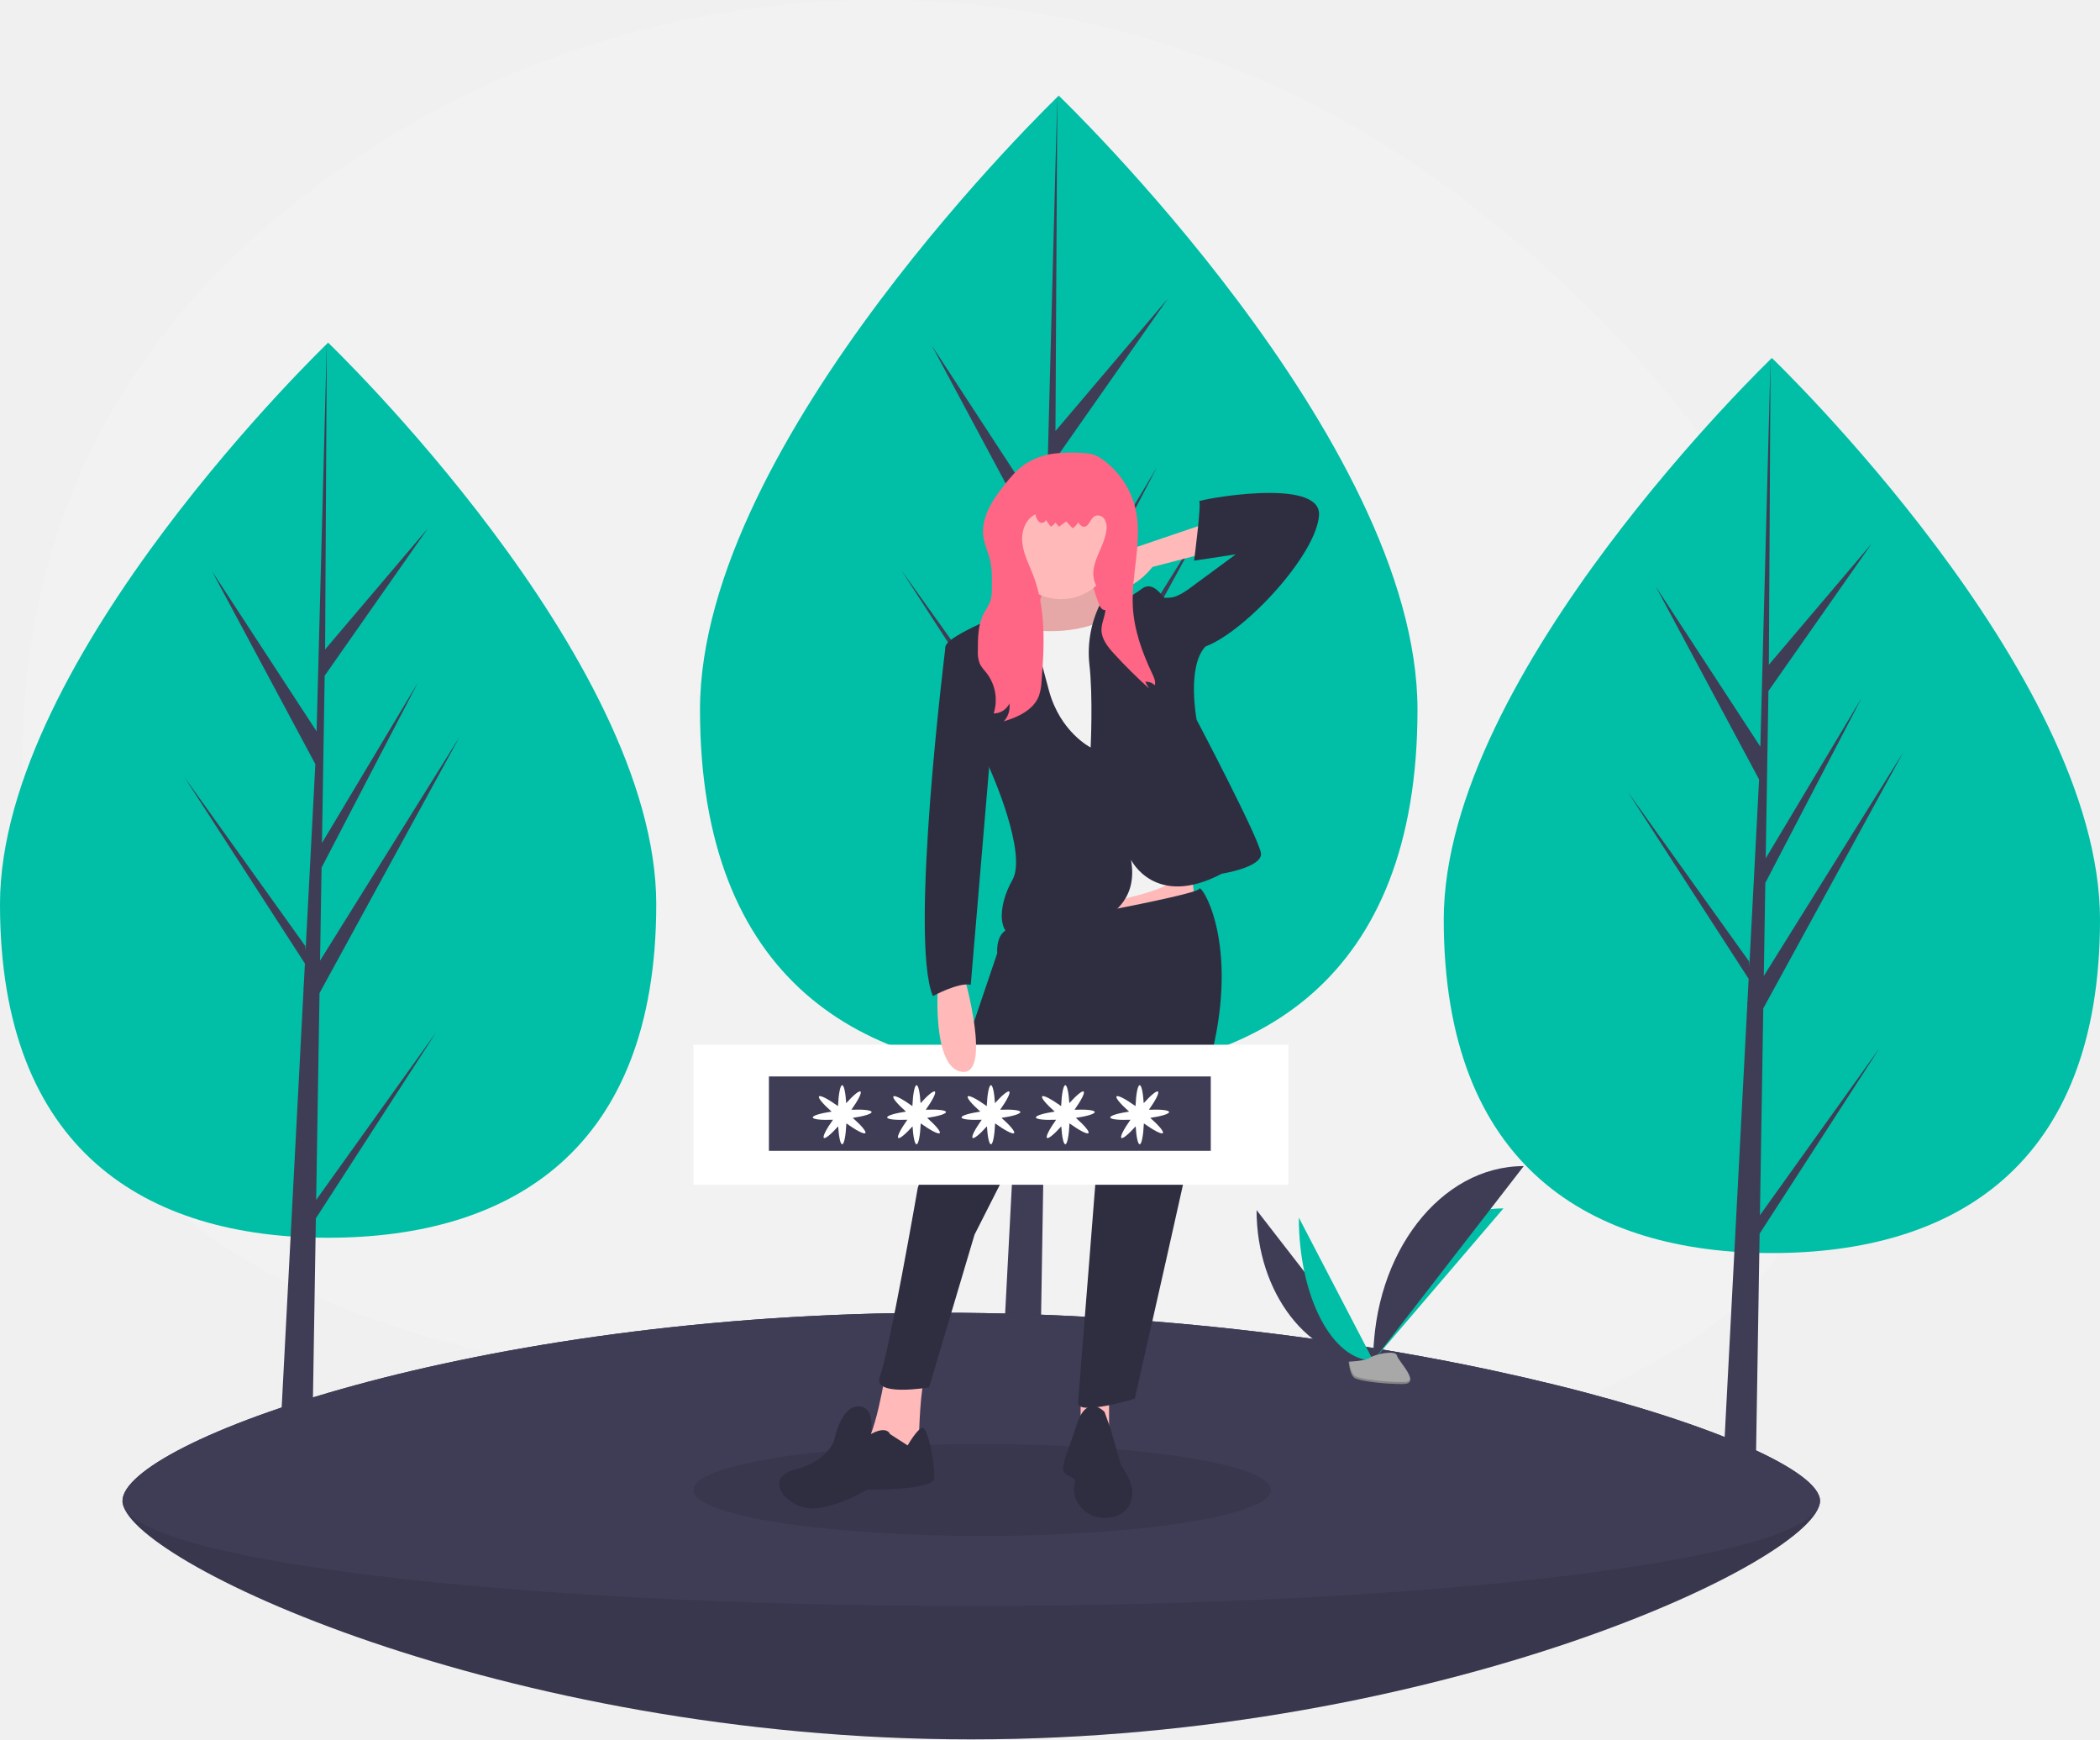
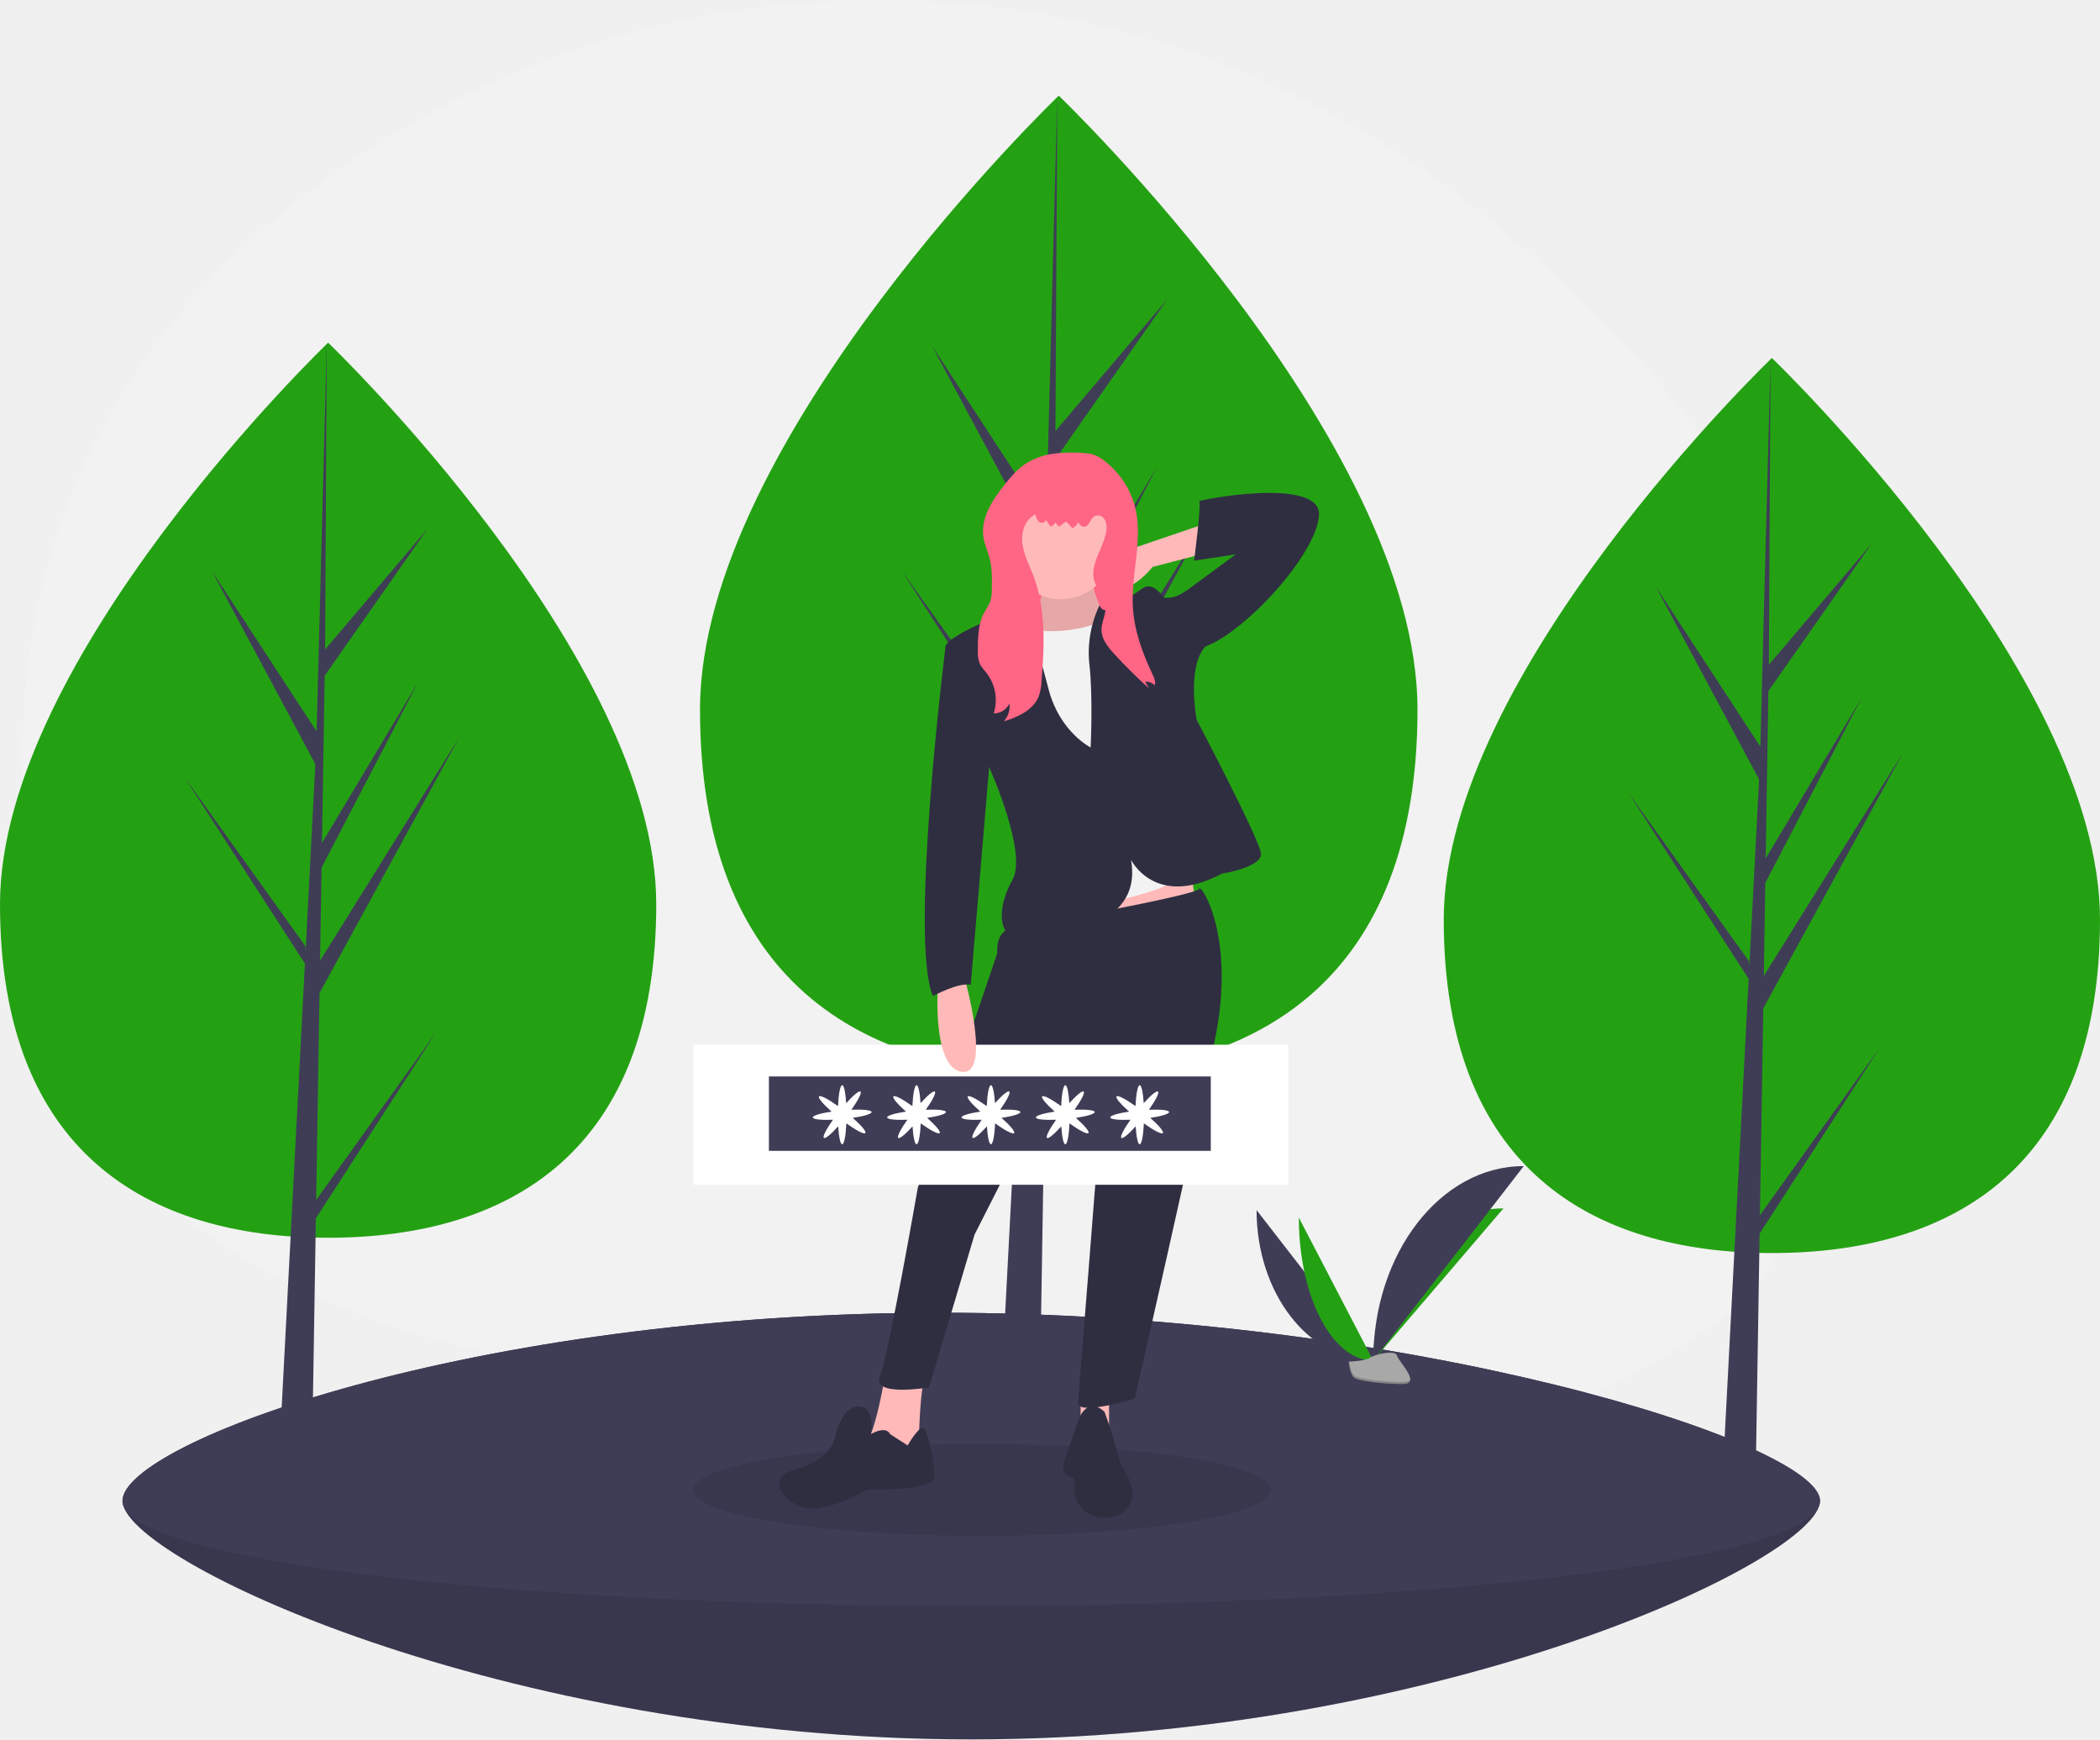
<svg xmlns="http://www.w3.org/2000/svg" id="f7dcc58f-beb5-4050-9d04-9a029c12a87b" data-name="Layer 1" width="960" height="794.981" viewBox="0 0 960 794.981">
  <path d="M968.81,506.952c-5.27,45.15-16.22,81.4-31.25,110.31-20,38.52-54.21,54.04-84.77,70.28a193.277,193.277,0,0,1-27.46,11.94c-55.61,19.3-117.85,14.18-166.74,3.99a657.297,657.297,0,0,0-104.09-13.16q-14.97-.675-29.97-.67c-15.42.02-293.07,5.29-360.67-131.57-16.69-33.76-28.13-75-32.24-125.27-11.63-142.12,52.29-235.46,134.74-296.47,155.97-115.41,369.76-110.57,523.43,7.88C892.15,223.112,987.99,342.522,968.81,506.952Z" transform="translate(-120 -52.50941)" fill="#f2f2f2" />
-   <path d="M420,465.807c0,112.967-67.157,152.411-150,152.411s-150-39.444-150-152.411S270,209.127,270,209.127,420,352.839,420,465.807Z" transform="translate(-120 -52.50941)" fill="#00bfa6" />
+   <path d="M420,465.807c0,112.967-67.157,152.411-150,152.411s-150-39.444-150-152.411S270,209.127,270,209.127,420,352.839,420,465.807Z" transform="translate(-120 -52.50941)" fill="#24a113" />
  <polygon points="144.536 548.428 146.072 453.884 210.006 336.921 146.313 439.053 147.003 396.543 191.066 311.921 147.186 385.293 147.186 385.293 148.428 308.836 195.612 241.466 148.623 296.813 149.399 156.618 144.522 342.211 144.923 334.555 96.951 261.126 144.154 349.252 139.684 434.642 139.551 432.375 84.248 355.102 139.383 440.382 138.824 451.061 138.724 451.221 138.77 452.098 127.43 668.739 142.581 668.739 144.399 556.84 199.399 471.769 144.536 548.428" fill="#3f3d56" />
-   <path d="M1080,472.807c0,112.967-67.157,152.411-150,152.411s-150-39.444-150-152.411S930,216.127,930,216.127,1080,359.839,1080,472.807Z" transform="translate(-120 -52.50941)" fill="#00bfa6" />
+   <path d="M1080,472.807c0,112.967-67.157,152.411-150,152.411s-150-39.444-150-152.411S930,216.127,930,216.127,1080,359.839,1080,472.807Z" transform="translate(-120 -52.50941)" fill="#24a113" />
  <polygon points="804.536 555.428 806.072 460.884 870.006 343.921 806.313 446.053 807.003 403.543 851.066 318.921 807.186 392.293 807.186 392.293 808.428 315.836 855.612 248.466 808.623 303.813 809.399 163.618 804.522 349.211 804.923 341.555 756.951 268.126 804.154 356.252 799.684 441.642 799.551 439.375 744.248 362.102 799.383 447.382 798.824 458.061 798.724 458.221 798.77 459.098 787.43 675.739 802.581 675.739 804.399 563.84 859.399 478.769 804.536 555.428" fill="#3f3d56" />
-   <path d="M768,376.864c0,123.511-73.425,166.636-164,166.636S440,500.375,440,376.864,604,96.228,604,96.228,768,253.353,768,376.864Z" transform="translate(-120 -52.50941)" fill="#00bfa6" />
+   <path d="M768,376.864c0,123.511-73.425,166.636-164,166.636S440,500.375,440,376.864,604,96.228,604,96.228,768,253.353,768,376.864Z" transform="translate(-120 -52.50941)" fill="#24a113" />
  <polygon points="478.026 472.098 479.705 368.73 549.606 240.85 479.969 352.515 480.724 306.037 528.899 213.517 480.923 293.737 480.923 293.737 482.281 210.144 533.869 136.486 482.495 196.999 483.343 43.719 478.011 246.634 478.449 238.263 426 157.981 477.608 254.332 472.721 347.692 472.576 345.213 412.111 260.729 472.393 353.968 471.781 365.643 471.672 365.819 471.722 366.777 459.323 603.638 475.889 603.638 477.876 481.295 538.01 388.284 478.026 472.098" fill="#3f3d56" />
  <path d="M952,738.491c0,26.51-173.714,109-388,109s-388-82.49-388-109,159.714-86,374-86S952,711.981,952,738.491Z" transform="translate(-120 -52.50941)" fill="#3f3d56" />
  <path d="M952,738.491c0,26.51-173.714,109-388,109s-388-82.49-388-109,159.714-86,374-86S952,711.981,952,738.491Z" transform="translate(-120 -52.50941)" opacity="0.1" />
  <path d="M952,738.491c0,26.51-173.714,48-388,48s-388-21.49-388-48,159.714-86,374-86S952,711.981,952,738.491Z" transform="translate(-120 -52.50941)" fill="#3f3d56" />
  <path d="M694.429,605.571c0,38.029,23.857,68.802,53.341,68.802" transform="translate(-120 -52.50941)" fill="#3f3d56" />
-   <path d="M747.769,674.373c0-38.456,26.623-69.575,59.525-69.575" transform="translate(-120 -52.50941)" fill="#00bfa6" />
-   <path d="M713.755,609.019c0,36.124,15.213,65.354,34.014,65.354" transform="translate(-120 -52.50941)" fill="#00bfa6" />
+   <path d="M747.769,674.373c0-38.456,26.623-69.575,59.525-69.575" transform="translate(-120 -52.50941)" fill="#24a113" />
+   <path d="M713.755,609.019c0,36.124,15.213,65.354,34.014,65.354" transform="translate(-120 -52.50941)" fill="#24a113" />
  <path d="M747.769,674.373c0-49.139,30.773-88.901,68.802-88.901" transform="translate(-120 -52.50941)" fill="#3f3d56" />
  <path d="M736.548,674.858s7.565-.233,9.844-1.856,11.636-3.562,12.202-.958,11.368,12.949,2.828,13.018-19.844-1.33-22.119-2.716S736.548,674.858,736.548,674.858Z" transform="translate(-120 -52.50941)" fill="#a8a8a8" />
  <path d="M761.574,684.155c-8.54.069-19.844-1.33-22.119-2.716-1.733-1.056-2.423-4.843-2.654-6.59-.16.007-.253.01-.253.01s.479,6.101,2.755,7.487,13.579,2.785,22.119,2.716c2.465-.02,3.317-.897,3.27-2.196C764.349,683.65,763.409,684.14,761.574,684.155Z" transform="translate(-120 -52.50941)" opacity="0.2" />
  <ellipse cx="449" cy="680.981" rx="132" ry="21" opacity="0.1" />
  <rect x="494" y="633.981" width="13" height="30" fill="#ffb9b9" />
  <rect x="458" y="228.981" width="50" height="90" fill="#ff6584" />
  <polygon points="544.721 399.312 546.451 413.157 500.88 427.001 495.111 401.62 544.721 399.312" fill="#ffb9b9" />
  <path d="M597.229,318.569s-1.154,10.383-3.461,10.383-10.383,4.038-10.383,4.038l-2.307,10.96,16.152,9.807,26.535-2.884,7.499-11.537-7.499-7.499s-6.345-13.844-4.038-16.729S597.229,318.569,597.229,318.569Z" transform="translate(-120 -52.50941)" fill="#ffb9b9" />
  <path d="M597.229,318.569s-1.154,10.383-3.461,10.383-10.383,4.038-10.383,4.038l-2.307,10.96,16.152,9.807,26.535-2.884,7.499-11.537-7.499-7.499s-6.345-13.844-4.038-16.729S597.229,318.569,597.229,318.569Z" transform="translate(-120 -52.50941)" opacity="0.1" />
  <path d="M525.122,677.948s-5.192,34.611-11.537,36.919,24.228,6.345,24.228,6.345l2.307-12.691s.577-23.074,2.884-26.535S525.122,677.948,525.122,677.948Z" transform="translate(-120 -52.50941)" fill="#ffb9b9" />
  <path d="M583.961,476.627s83.644-14.998,84.221-17.882,17.306,21.92,6.922,70.376S638.762,691.793,638.762,691.793s-26.535,8.076-25.958,1.731,9.23-116.524,9.23-116.524L616.265,530.274l-9.807,5.769L565.502,616.802,544.735,686.601s-26.535,4.615-22.497-5.192,17.306-85.951,17.306-85.951l36.342-107.295S574.731,476.627,583.961,476.627Z" transform="translate(-120 -52.50941)" fill="#2f2e41" />
  <circle cx="485.016" cy="249.619" r="24.228" fill="#ffb9b9" />
  <path d="M630.109,332.413s-11.537,10.96-38.649,8.076,7.499,61.723,7.499,61.723L609.919,467.397s48.456-5.769,50.186-16.729S630.109,332.413,630.109,332.413Z" transform="translate(-120 -52.50941)" fill="#f2f2f2" />
  <path d="M618.572,394.137s-13.844-6.922-19.036-25.958-9.807-38.649-12.691-38.072c-2.435.487-25.021,9.199-32.341,15.024-1.35,1.074-2.18,2.05-2.27,2.858-.577,5.192,20.767,57.108,20.767,57.108s16.729,37.495,9.807,49.609-7.499,27.689,5.192,26.535,54.801-3.461,49.033-35.765c0,0,10.96,22.497,41.533,6.345,0,0,18.459-2.884,17.882-9.23S667.028,381.446,667.028,381.446s-4.615-24.228,4.038-33.458l-19.613-23.074s-4.615-6.922-9.23-3.461-14.998,9.23-16.729,9.807-2.868-2.073-2.868-2.073a50.154,50.154,0,0,0-4.631,26.878C619.726,371.062,618.572,394.137,618.572,394.137Z" transform="translate(-120 -52.50941)" fill="#2f2e41" />
  <path d="M526.853,707.945s-1.288-4.038-8.72,0c0,0,2.375-12.691-5.701-12.691S501.471,710.252,501.471,710.252s-2.307,9.807-17.882,13.844-3.461,17.882,7.499,17.882,25.382-8.653,25.382-8.653,29.996.577,30.573-5.192-2.884-23.074-5.192-23.074-6.922,8.076-6.922,8.076Z" transform="translate(-120 -52.50941)" fill="#2f2e41" />
  <path d="M624.918,697.793s-8.076-8.653-12.691,5.769-8.076,20.19-5.192,22.497,5.192,1.154,4.038,5.769,3.461,14.421,13.844,14.421,13.268-7.499,12.691-12.691-5.192-11.537-5.192-11.537l-4.615-16.152Z" transform="translate(-120 -52.50941)" fill="#2f2e41" />
  <path d="M670.489,292.033l-30.573,10.383s-27.689,16.152-15.575,19.613,22.497-10.383,22.497-10.383l26.535-6.922Z" transform="translate(-120 -52.50941)" fill="#ffb9b9" />
  <path d="M588.532,264.663c-3.63,2.487-6.52,5.893-9.267,9.329-5.583,6.983-11.052,15.323-9.677,24.157.522,3.355,2.014,6.478,2.853,9.768,1.133,4.44,1.058,9.087.977,13.669a18.459,18.459,0,0,1-.715,5.764,37.991,37.991,0,0,1-2.842,5.254c-2.778,5.175-2.846,11.323-2.849,17.197a14.666,14.666,0,0,0,.791,5.832c.759,1.766,2.171,3.151,3.342,4.675a20.165,20.165,0,0,1,3.108,18.269,7.914,7.914,0,0,0,7.19-4.534,10.024,10.024,0,0,1-2.563,8.152c6.603-1.962,13.682-5.271,16.092-11.724a24.847,24.847,0,0,0,1.185-6.776c1.282-16.188,2.014-32.981-3.791-48.146-1.857-4.852-4.385-9.548-5.008-14.706s1.281-11.118,6.019-13.248a5.464,5.464,0,0,0,1.65,3.476c1.055.783,3.005.292,3.024-1.022l2.289,3.187a5.592,5.592,0,0,0,2.174-1.896l1.569,1.921,3.337-2.428,2.898,3.125a6.166,6.166,0,0,0,2.544-2.769c.623.931,1.394,1.955,2.51,2.056,2.43.22,2.932-3.637,5.055-4.84a3.583,3.583,0,0,1,4.472,1.355,7.299,7.299,0,0,1,.9,4.943c-.879,7.932-7.647,15.17-5.64,22.894,1.128,4.343,4.929,7.826,5.215,12.305.229,3.579-1.875,6.965-1.843,10.551.038,4.203,2.941,7.772,5.776,10.875q7.568,8.284,15.931,15.792l-1.722-3.013a5.592,5.592,0,0,1,4.386,1.613c.495-1.732-.326-3.537-1.1-5.163-4.638-9.739-8.382-20.108-8.941-30.88-.777-14.973,4.606-30.18,1.194-44.78a38.655,38.655,0,0,0-13.029-20.828c-3.156-2.598-5.548-4.154-9.635-4.44a72.721,72.721,0,0,0-13.725.108A31.418,31.418,0,0,0,588.532,264.663Z" transform="translate(-120 -52.50941)" fill="#ff6584" />
  <path d="M646.838,325.491s6.345.577,9.23,0,6.922-3.461,6.922-3.461l21.92-16.152-19.036,2.884s3.461-26.535,2.307-27.112,55.955-11.537,54.801,6.345-33.458,53.071-51.917,59.993L658.952,349.719Z" transform="translate(-120 -52.50941)" fill="#2f2e41" />
  <rect x="317" y="477.491" width="272" height="64" fill="#fff" />
  <rect x="351.5" y="491.991" width="202" height="34" fill="#3f3d56" />
  <path d="M518.442,560.754c-.081-.872-3.937-1.26-9.228-1.042,3.066-4.317,4.842-7.762,4.155-8.305-.648-.512-3.3,1.701-6.529,5.296C506.535,551.881,505.826,548.5,505,548.5c-.901,0-1.662,4.023-1.913,9.551-4.493-3.231-8.122-5.128-8.68-4.421-.533.675,1.895,3.526,5.756,6.936-5.095.756-8.685,1.823-8.605,2.679.081.872,3.937,1.26,9.228,1.042-3.066,4.317-4.842,7.762-4.155,8.305.648.512,3.3-1.701,6.529-5.296C503.465,572.119,504.174,575.5,505,575.5c.901,0,1.662-4.023,1.913-9.551,4.493,3.231,8.122,5.128,8.68,4.421.533-.675-1.895-3.526-5.756-6.936C514.932,562.677,518.522,561.61,518.442,560.754Z" transform="translate(-120 -52.50941)" fill="#fff" />
  <path d="M552.442,560.754c-.081-.872-3.937-1.26-9.228-1.042,3.066-4.317,4.842-7.762,4.155-8.305-.648-.512-3.3,1.701-6.529,5.296C540.535,551.881,539.826,548.5,539,548.5c-.901,0-1.662,4.023-1.913,9.551-4.493-3.231-8.122-5.128-8.68-4.421-.533.675,1.895,3.526,5.756,6.936-5.095.756-8.685,1.823-8.605,2.679.081.872,3.937,1.26,9.228,1.042-3.066,4.317-4.842,7.762-4.155,8.305.648.512,3.3-1.701,6.529-5.296C537.465,572.119,538.174,575.5,539,575.5c.901,0,1.662-4.023,1.913-9.551,4.493,3.231,8.122,5.128,8.68,4.421.533-.675-1.895-3.526-5.756-6.936C548.932,562.677,552.522,561.61,552.442,560.754Z" transform="translate(-120 -52.50941)" fill="#fff" />
  <path d="M586.442,560.754c-.081-.872-3.937-1.26-9.228-1.042,3.066-4.317,4.842-7.762,4.155-8.305-.648-.512-3.3,1.701-6.529,5.296C574.535,551.881,573.826,548.5,573,548.5c-.901,0-1.662,4.023-1.913,9.551-4.493-3.231-8.122-5.128-8.68-4.421-.533.675,1.895,3.526,5.756,6.936-5.095.756-8.685,1.823-8.605,2.679.081.872,3.937,1.26,9.228,1.042-3.066,4.317-4.842,7.762-4.155,8.305.648.512,3.3-1.701,6.529-5.296C571.465,572.119,572.174,575.5,573,575.5c.901,0,1.662-4.023,1.913-9.551,4.493,3.231,8.122,5.128,8.68,4.421.533-.675-1.895-3.526-5.756-6.936C582.932,562.677,586.522,561.61,586.442,560.754Z" transform="translate(-120 -52.50941)" fill="#fff" />
  <path d="M620.442,560.754c-.081-.872-3.937-1.26-9.228-1.042,3.066-4.317,4.842-7.762,4.155-8.305-.648-.512-3.3,1.701-6.529,5.296C608.535,551.881,607.826,548.5,607,548.5c-.901,0-1.662,4.023-1.913,9.551-4.493-3.231-8.122-5.128-8.68-4.421-.533.675,1.895,3.526,5.756,6.936-5.095.756-8.685,1.823-8.605,2.679.081.872,3.937,1.26,9.228,1.042-3.066,4.317-4.842,7.762-4.155,8.305.648.512,3.3-1.701,6.529-5.296C605.465,572.119,606.174,575.5,607,575.5c.901,0,1.662-4.023,1.913-9.551,4.493,3.231,8.122,5.128,8.68,4.421.533-.675-1.895-3.526-5.756-6.936C616.932,562.677,620.522,561.61,620.442,560.754Z" transform="translate(-120 -52.50941)" fill="#fff" />
  <path d="M654.442,560.754c-.081-.872-3.937-1.26-9.228-1.042,3.066-4.317,4.842-7.762,4.155-8.305-.648-.512-3.3,1.701-6.529,5.296C642.535,551.881,641.826,548.5,641,548.5c-.901,0-1.662,4.023-1.913,9.551-4.493-3.231-8.122-5.128-8.68-4.421-.533.675,1.895,3.526,5.756,6.936-5.095.756-8.685,1.823-8.605,2.679.081.872,3.937,1.26,9.228,1.042-3.066,4.317-4.842,7.762-4.155,8.305.648.512,3.3-1.701,6.529-5.296C639.465,572.119,640.174,575.5,641,575.5c.901,0,1.662-4.023,1.913-9.551,4.493,3.231,8.122,5.128,8.68,4.421.533-.675-1.895-3.526-5.756-6.936C650.932,562.677,654.522,561.61,654.442,560.754Z" transform="translate(-120 -52.50941)" fill="#fff" />
  <path d="M548.773,502.585s-2.884,38.072,10.96,39.803,1.154-43.264,1.154-43.264Z" transform="translate(-120 -52.50941)" fill="#ffb9b9" />
  <path d="M556.272,346.835l-4.038,1.154s-16.729,133.83-5.769,159.788c0,0,11.537-6.345,17.306-5.192l9.23-109.025Z" transform="translate(-120 -52.50941)" fill="#2f2e41" />
</svg>
